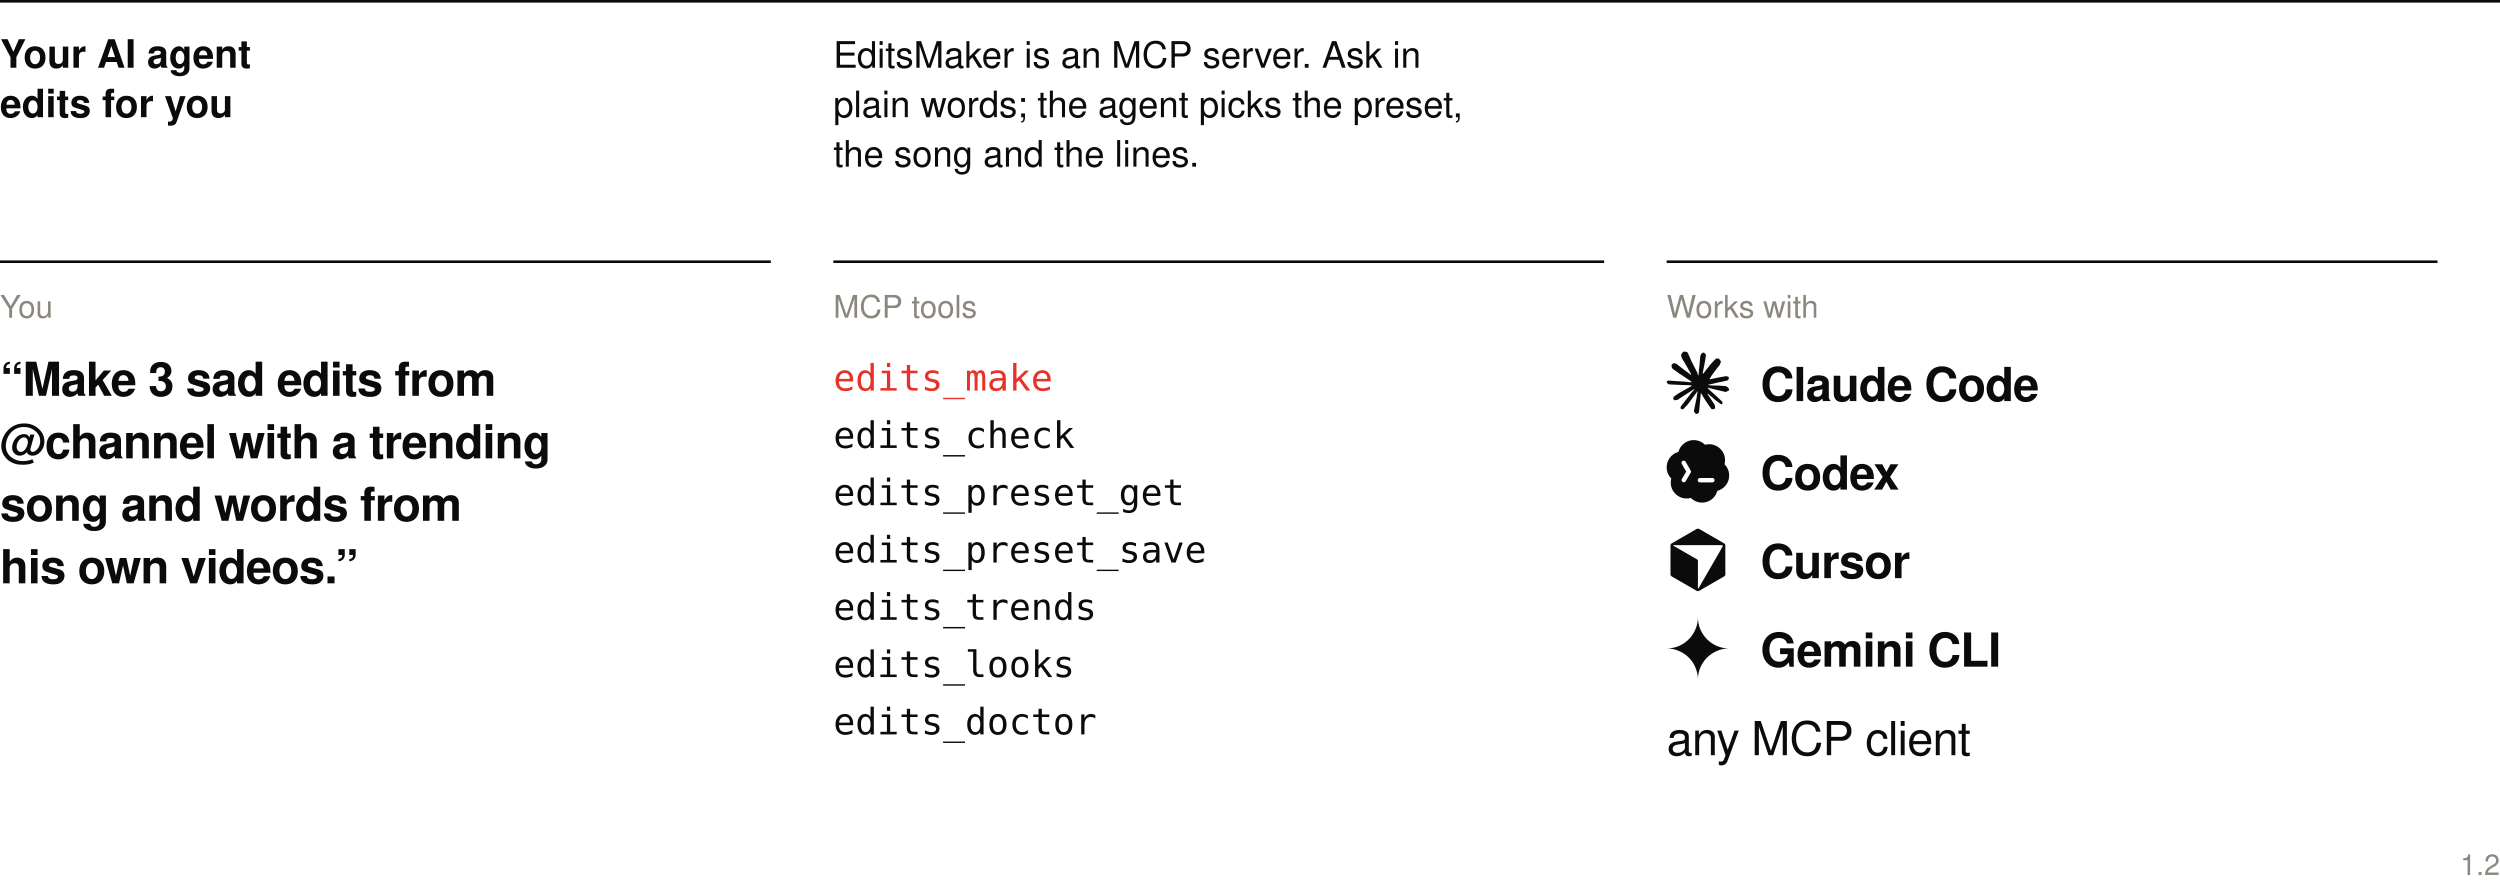
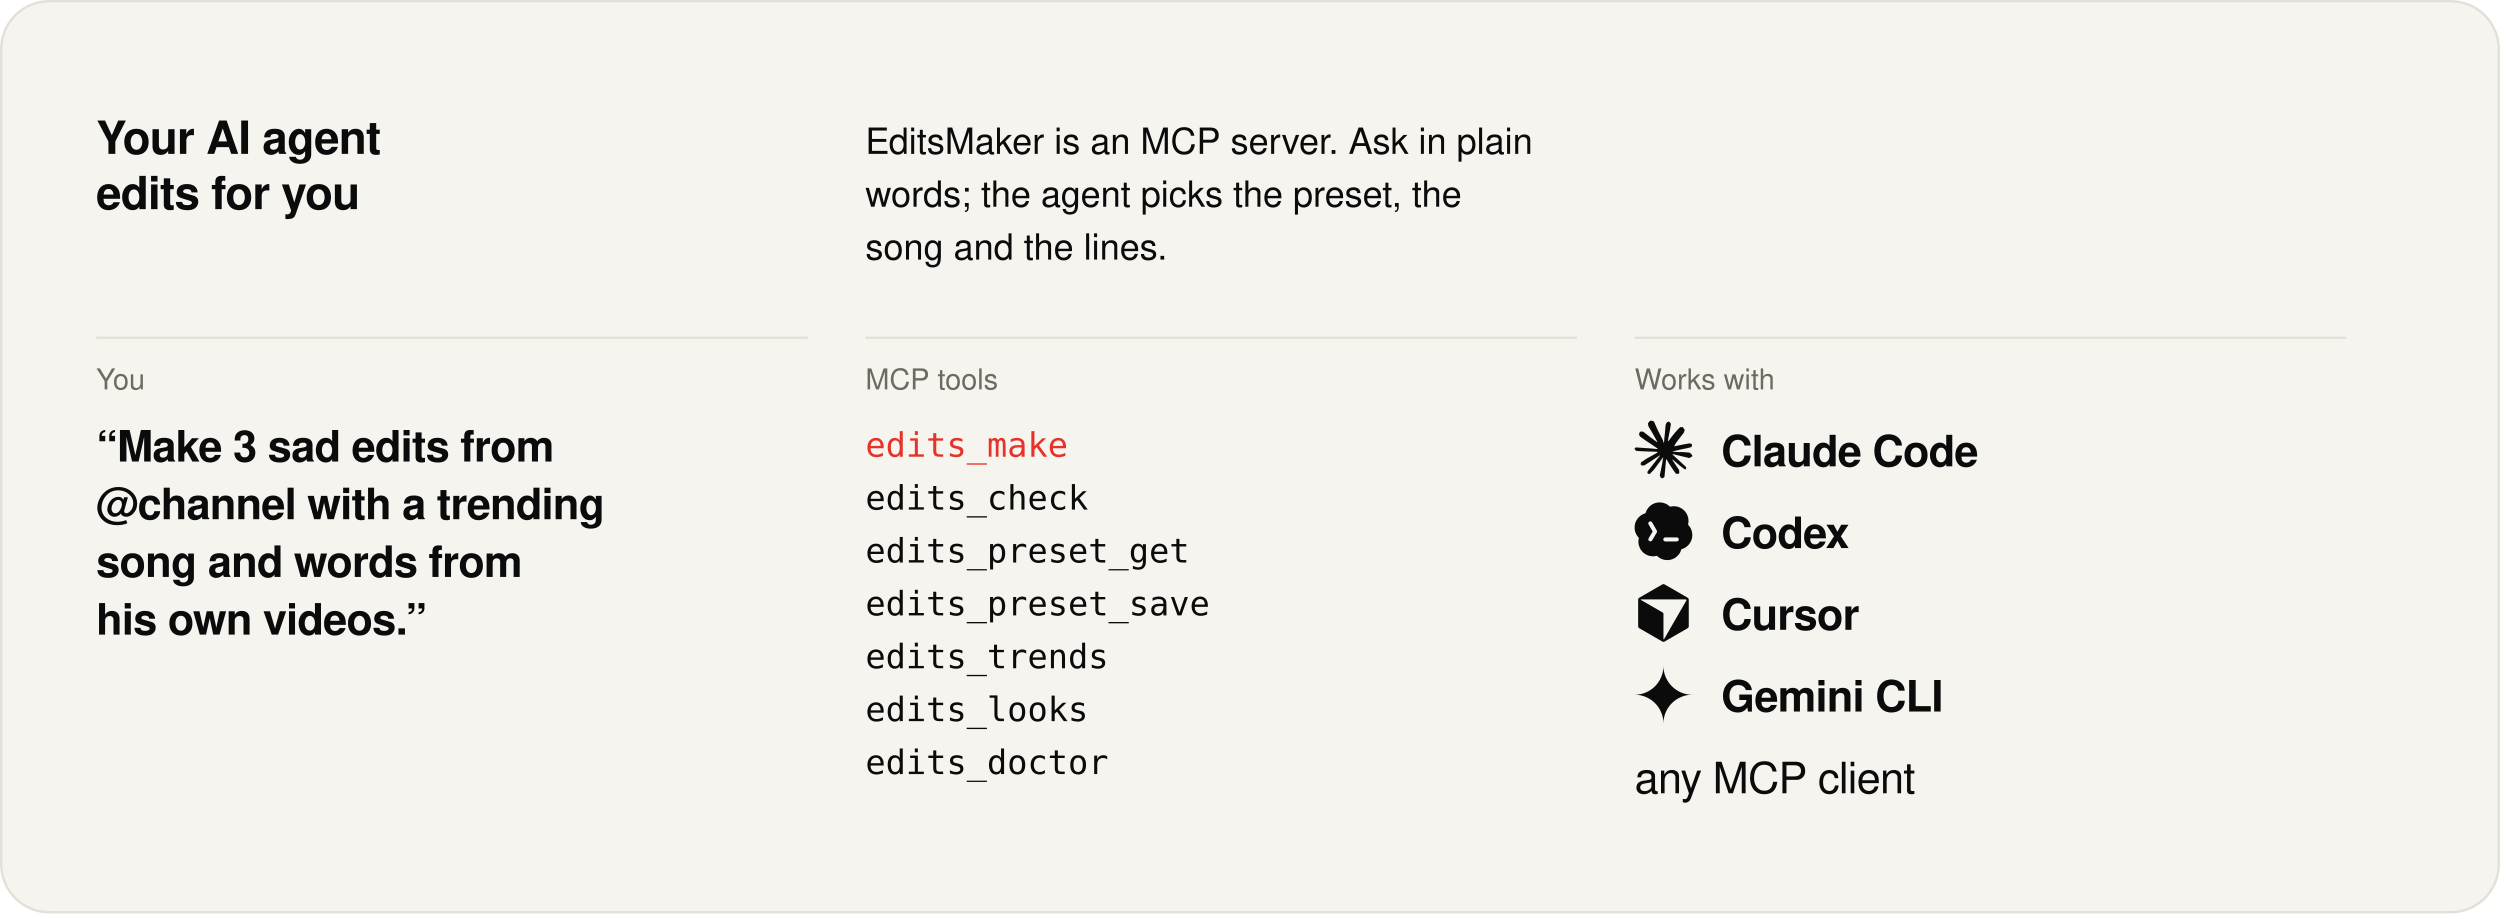
- <svg xmlns="http://www.w3.org/2000/svg" width="960" height="340" viewBox="0 0 960 340" role="img" aria-label="Your AI agent edits for you: EditsMaker is an MCP server for Claude Code, Codex, Cursor, Gemini CLI and any MCP client">
-   <line x1="0" y1="0.5" x2="960" y2="0.5" stroke="#0B0B0C" stroke-width="1" />
-   <text x="0" y="26" font-family="Helvetica Neue, Helvetica, Arial, Liberation Sans, sans-serif" font-weight="700" font-size="15" fill="#0B0B0C" text-anchor="start" letter-spacing="0">Your AI agent</text>
-   <text x="0" y="45" font-family="Helvetica Neue, Helvetica, Arial, Liberation Sans, sans-serif" font-weight="700" font-size="15" fill="#0B0B0C" text-anchor="start" letter-spacing="0">edits for you</text>
-   <text x="320" y="26" font-family="Helvetica Neue, Helvetica, Arial, Liberation Sans, sans-serif" font-weight="300" font-size="14" fill="#0B0B0C" text-anchor="start" letter-spacing="0">EditsMaker is an MCP server. Ask in</text>
-   <text x="320" y="45" font-family="Helvetica Neue, Helvetica, Arial, Liberation Sans, sans-serif" font-weight="300" font-size="14" fill="#0B0B0C" text-anchor="start" letter-spacing="0">plain words; the agent picks the preset,</text>
-   <text x="320" y="64" font-family="Helvetica Neue, Helvetica, Arial, Liberation Sans, sans-serif" font-weight="300" font-size="14" fill="#0B0B0C" text-anchor="start" letter-spacing="0">the song and the lines.</text>
-   <line x1="0" y1="100.5" x2="296" y2="100.5" stroke="#0B0B0C" stroke-width="1" />
-   <text x="0" y="122" font-family="Helvetica Neue, Helvetica, Arial, Liberation Sans, sans-serif" font-weight="400" font-size="12" fill="#8C877C" text-anchor="start" letter-spacing="0">You</text>
-   <line x1="320" y1="100.5" x2="616" y2="100.5" stroke="#0B0B0C" stroke-width="1" />
-   <text x="320" y="122" font-family="Helvetica Neue, Helvetica, Arial, Liberation Sans, sans-serif" font-weight="400" font-size="12" fill="#8C877C" text-anchor="start" letter-spacing="0">MCP tools</text>
-   <line x1="640" y1="100.5" x2="936" y2="100.5" stroke="#0B0B0C" stroke-width="1" />
-   <text x="640" y="122" font-family="Helvetica Neue, Helvetica, Arial, Liberation Sans, sans-serif" font-weight="400" font-size="12" fill="#8C877C" text-anchor="start" letter-spacing="0">Works with</text>
-   <text x="0" y="152" font-family="Helvetica Neue, Helvetica, Arial, Liberation Sans, sans-serif" font-weight="700" font-size="18" fill="#0B0B0C" text-anchor="start" letter-spacing="-0.3">“Make 3 sad edits from</text>
-   <text x="0" y="176" font-family="Helvetica Neue, Helvetica, Arial, Liberation Sans, sans-serif" font-weight="700" font-size="18" fill="#0B0B0C" text-anchor="start" letter-spacing="-0.3">@channel with a trending</text>
-   <text x="0" y="200" font-family="Helvetica Neue, Helvetica, Arial, Liberation Sans, sans-serif" font-weight="700" font-size="18" fill="#0B0B0C" text-anchor="start" letter-spacing="-0.3">song and words from</text>
-   <text x="0" y="224" font-family="Helvetica Neue, Helvetica, Arial, Liberation Sans, sans-serif" font-weight="700" font-size="18" fill="#0B0B0C" text-anchor="start" letter-spacing="-0.3">his own videos.”</text>
-   <text x="320" y="150" font-family="ui-monospace, JetBrains Mono, SF Mono, Menlo, monospace" font-weight="400" font-size="14" fill="#E5332A" text-anchor="start" letter-spacing="0">edits_make</text>
-   <text x="320" y="172" font-family="ui-monospace, JetBrains Mono, SF Mono, Menlo, monospace" font-weight="400" font-size="14" fill="#0B0B0C" text-anchor="start" letter-spacing="0">edits_check</text>
-   <text x="320" y="194" font-family="ui-monospace, JetBrains Mono, SF Mono, Menlo, monospace" font-weight="400" font-size="14" fill="#0B0B0C" text-anchor="start" letter-spacing="0">edits_preset_get</text>
-   <text x="320" y="216" font-family="ui-monospace, JetBrains Mono, SF Mono, Menlo, monospace" font-weight="400" font-size="14" fill="#0B0B0C" text-anchor="start" letter-spacing="0">edits_preset_save</text>
-   <text x="320" y="238" font-family="ui-monospace, JetBrains Mono, SF Mono, Menlo, monospace" font-weight="400" font-size="14" fill="#0B0B0C" text-anchor="start" letter-spacing="0">edits_trends</text>
-   <text x="320" y="260" font-family="ui-monospace, JetBrains Mono, SF Mono, Menlo, monospace" font-weight="400" font-size="14" fill="#0B0B0C" text-anchor="start" letter-spacing="0">edits_looks</text>
-   <text x="320" y="282" font-family="ui-monospace, JetBrains Mono, SF Mono, Menlo, monospace" font-weight="400" font-size="14" fill="#0B0B0C" text-anchor="start" letter-spacing="0">edits_doctor</text>
-   <path transform="translate(640,135) scale(1)" d="m4.714 15.956 4.717-2.647.079-.231-.079-.128h-.231l-.789-.049-2.696-.073-2.337-.097-2.265-.121-.571-.121-.534-.704.055-.352.48-.322.686.061 1.518.103 2.277.158 1.651.097 2.447.255h.389l.055-.158-.134-.097-.103-.097L6.973 9.836l-2.55-1.688-1.336-.971-.723-.492-.364-.461-.158-1.008.656-.723.88.061.225.061.892.686 1.906 1.475 2.489 1.834.364.303.146-.103.018-.073-.164-.273-1.354-2.447-1.445-2.489-.643-1.032-.17-.619c-.061-.255-.103-.467-.103-.729L6.287.134 6.7 0l.996.134.419.364.619 1.415 1.002 2.228 1.554 3.03.455.898.243.832.091.255h.158v-.146l.128-1.706.237-2.095.231-2.696.079-.759.376-.911.747-.492.583.279.48.686-.067.443-.285 1.852-.559 2.902-.364 1.943h.212l.243-.243.984-1.305 1.651-2.064.729-.82.85-.905.546-.431h1.032l.759 1.129-.34 1.166-1.062 1.348-.88 1.141-1.263 1.7-.789 1.36.073.109.188-.018 2.853-.607 1.542-.279 1.84-.316.832.389.091.395-.328.807-1.967.486-2.307.461-3.436.814-.043.03.049.061 1.548.146.662.036h1.621l3.018.225.789.522.474.638-.079.486-1.214.619-1.639-.389-3.825-.911-1.311-.328h-.182v.109l1.093 1.069 2.003 1.809 2.507 2.331.128.577-.322.455-.34-.049-2.204-1.657-.85-.747-1.925-1.621h-.128v.17l.443.65 2.344 3.521.121 1.081-.17.352-.607.212-.668-.121-1.372-1.925L14.38 17.959l-1.141-1.943-.14.079-.674 7.255-.316.37-.729.279-.607-.461-.322-.747.322-1.475.389-1.925.316-1.53.285-1.9.17-.631-.012-.043-.14.018-1.433 1.967-2.18 2.945-1.724 1.846-.413.164-.716-.37.067-.662.401-.589 2.386-3.036 1.439-1.882.929-1.087-.006-.158h-.055l-6.338 4.116-1.129.146-.486-.455.061-.747.231-.243 1.906-1.311Z" fill="#0B0B0C" fill-rule="evenodd" />
-   <text x="676" y="154" font-family="Helvetica Neue, Helvetica, Arial, Liberation Sans, sans-serif" font-weight="700" font-size="18" fill="#0B0B0C" text-anchor="start" letter-spacing="-0.3">Claude Code</text>
-   <path transform="translate(640,169) scale(1)" d="M8.086.457a6.105 6.105 0 013.046-.415c1.333.153 2.521.72 3.564 1.7a.117.117 0 00.107.029c1.408-.346 2.762-.224 4.061.366l.063.03.154.076c1.357.703 2.33 1.77 2.918 3.198.278.679.418 1.388.421 2.126a5.655 5.655 0 01-.18 1.631.167.167 0 00.04.155 5.982 5.982 0 011.578 2.891c.385 1.901-.01 3.615-1.183 5.14l-.182.22a6.063 6.063 0 01-2.934 1.851.162.162 0 00-.108.102c-.255.736-.511 1.364-.987 1.992-1.199 1.582-2.962 2.462-4.948 2.451-1.583-.008-2.986-.587-4.21-1.736a.145.145 0 00-.14-.032c-.518.167-1.04.191-1.604.185a5.924 5.924 0 01-2.595-.622 6.058 6.058 0 01-2.146-1.781c-.203-.269-.404-.522-.551-.821a7.74 7.74 0 01-.495-1.283 6.11 6.11 0 01-.017-3.064.166.166 0 00.008-.074.115.115 0 00-.037-.064 5.958 5.958 0 01-1.38-2.202 5.196 5.196 0 01-.333-1.589 6.915 6.915 0 01.188-2.132c.45-1.484 1.309-2.648 2.577-3.493.282-.188.55-.334.802-.438.286-.12.573-.22.861-.304a.129.129 0 00.087-.087A6.016 6.016 0 015.635 2.31C6.315 1.464 7.132.846 8.086.457zm-.804 7.85a.848.848 0 00-1.473.842l1.694 2.965-1.688 2.848a.849.849 0 001.46.864l1.94-3.272a.849.849 0 00.007-.854l-1.94-3.393zm5.446 6.24a.849.849 0 000 1.695h4.848a.849.849 0 000-1.696h-4.848z" fill="#0B0B0C" fill-rule="evenodd" />
-   <text x="676" y="188" font-family="Helvetica Neue, Helvetica, Arial, Liberation Sans, sans-serif" font-weight="700" font-size="18" fill="#0B0B0C" text-anchor="start" letter-spacing="-0.3">Codex</text>
-   <path transform="translate(640,203) scale(1)" d="M11.503.131 1.891 5.678a.84.84 0 0 0-.42.726v11.188c0 .3.162.575.42.724l9.609 5.55a1 1 0 0 0 .998 0l9.61-5.55a.84.84 0 0 0 .42-.724V6.404a.84.84 0 0 0-.42-.726L12.497.131a1.01 1.01 0 0 0-.996 0M2.657 6.338h18.55c.263 0 .43.287.297.515L12.23 22.918c-.062.107-.229.064-.229-.06V12.335a.59.59 0 0 0-.295-.51l-9.11-5.257c-.109-.063-.064-.23.061-.23" fill="#0B0B0C" fill-rule="evenodd" />
-   <text x="676" y="222" font-family="Helvetica Neue, Helvetica, Arial, Liberation Sans, sans-serif" font-weight="700" font-size="18" fill="#0B0B0C" text-anchor="start" letter-spacing="-0.3">Cursor</text>
-   <path transform="translate(640,237) scale(1)" d="M11.04 19.32Q12 21.51 12 24q0-2.49.93-4.68.96-2.19 2.58-3.81t3.81-2.55Q21.51 12 24 12q-2.49 0-4.68-.93a12.3 12.3 0 0 1-3.81-2.58 12.3 12.3 0 0 1-2.58-3.81Q12 2.49 12 0q0 2.49-.96 4.68-.93 2.19-2.55 3.81a12.3 12.3 0 0 1-3.81 2.58Q2.49 12 0 12q2.49 0 4.68.96 2.19.93 3.81 2.55t2.55 3.81" fill="#0B0B0C" fill-rule="evenodd" />
-   <text x="676" y="256" font-family="Helvetica Neue, Helvetica, Arial, Liberation Sans, sans-serif" font-weight="700" font-size="18" fill="#0B0B0C" text-anchor="start" letter-spacing="-0.3">Gemini CLI</text>
-   <text x="640" y="290" font-family="Helvetica Neue, Helvetica, Arial, Liberation Sans, sans-serif" font-weight="300" font-size="18" fill="#0B0B0C" text-anchor="start" letter-spacing="-0.3">any MCP client</text>
-   <text x="960" y="336" font-family="Helvetica Neue, Helvetica, Arial, Liberation Sans, sans-serif" font-weight="400" font-size="11" fill="#8C877C" text-anchor="end" letter-spacing="0">1.2</text>
+ <svg xmlns="http://www.w3.org/2000/svg" width="1040" height="380" viewBox="0 0 1040 380" role="img" aria-label="Your AI agent edits for you: EditsMaker is an MCP server for Claude Code, Codex, Cursor, Gemini CLI and any MCP client">
+   <rect x="0.5" y="0.5" width="1039" height="379" rx="20" fill="#F6F4EF" stroke="#E4E0D7" />
+   <g transform="translate(40,40)">
+     <text x="0" y="24" font-family="Helvetica Neue, Helvetica, Arial, Liberation Sans, sans-serif" font-weight="700" font-size="19" fill="#0B0B0C" text-anchor="start" letter-spacing="-0.3">Your AI agent</text>
+     <text x="0" y="47" font-family="Helvetica Neue, Helvetica, Arial, Liberation Sans, sans-serif" font-weight="700" font-size="19" fill="#0B0B0C" text-anchor="start" letter-spacing="-0.3">edits for you</text>
+     <text x="320" y="24" font-family="Helvetica Neue, Helvetica, Arial, Liberation Sans, sans-serif" font-weight="300" font-size="15" fill="#0B0B0C" text-anchor="start" letter-spacing="0">EditsMaker is an MCP server. Ask in plain</text>
+     <text x="320" y="46" font-family="Helvetica Neue, Helvetica, Arial, Liberation Sans, sans-serif" font-weight="300" font-size="15" fill="#0B0B0C" text-anchor="start" letter-spacing="0">words; the agent picks the preset, the</text>
+     <text x="320" y="68" font-family="Helvetica Neue, Helvetica, Arial, Liberation Sans, sans-serif" font-weight="300" font-size="15" fill="#0B0B0C" text-anchor="start" letter-spacing="0">song and the lines.</text>
+     <line x1="0" y1="100.5" x2="296" y2="100.5" stroke="#E4E0D7" stroke-width="1" />
+     <text x="0" y="122" font-family="Helvetica Neue, Helvetica, Arial, Liberation Sans, sans-serif" font-weight="400" font-size="12" fill="#6F6A60" text-anchor="start" letter-spacing="0">You</text>
+     <line x1="320" y1="100.5" x2="616" y2="100.5" stroke="#E4E0D7" stroke-width="1" />
+     <text x="320" y="122" font-family="Helvetica Neue, Helvetica, Arial, Liberation Sans, sans-serif" font-weight="400" font-size="12" fill="#6F6A60" text-anchor="start" letter-spacing="0">MCP tools</text>
+     <line x1="640" y1="100.5" x2="936" y2="100.5" stroke="#E4E0D7" stroke-width="1" />
+     <text x="640" y="122" font-family="Helvetica Neue, Helvetica, Arial, Liberation Sans, sans-serif" font-weight="400" font-size="12" fill="#6F6A60" text-anchor="start" letter-spacing="0">Works with</text>
+     <text x="0" y="152" font-family="Helvetica Neue, Helvetica, Arial, Liberation Sans, sans-serif" font-weight="700" font-size="18" fill="#0B0B0C" text-anchor="start" letter-spacing="-0.3">“Make 3 sad edits from</text>
+     <text x="0" y="176" font-family="Helvetica Neue, Helvetica, Arial, Liberation Sans, sans-serif" font-weight="700" font-size="18" fill="#0B0B0C" text-anchor="start" letter-spacing="-0.3">@channel with a trending</text>
+     <text x="0" y="200" font-family="Helvetica Neue, Helvetica, Arial, Liberation Sans, sans-serif" font-weight="700" font-size="18" fill="#0B0B0C" text-anchor="start" letter-spacing="-0.3">song and words from</text>
+     <text x="0" y="224" font-family="Helvetica Neue, Helvetica, Arial, Liberation Sans, sans-serif" font-weight="700" font-size="18" fill="#0B0B0C" text-anchor="start" letter-spacing="-0.3">his own videos.”</text>
+     <text x="320" y="150" font-family="ui-monospace, JetBrains Mono, SF Mono, Menlo, monospace" font-weight="400" font-size="14" fill="#E5332A" text-anchor="start" letter-spacing="0">edits_make</text>
+     <text x="320" y="172" font-family="ui-monospace, JetBrains Mono, SF Mono, Menlo, monospace" font-weight="400" font-size="14" fill="#0B0B0C" text-anchor="start" letter-spacing="0">edits_check</text>
+     <text x="320" y="194" font-family="ui-monospace, JetBrains Mono, SF Mono, Menlo, monospace" font-weight="400" font-size="14" fill="#0B0B0C" text-anchor="start" letter-spacing="0">edits_preset_get</text>
+     <text x="320" y="216" font-family="ui-monospace, JetBrains Mono, SF Mono, Menlo, monospace" font-weight="400" font-size="14" fill="#0B0B0C" text-anchor="start" letter-spacing="0">edits_preset_save</text>
+     <text x="320" y="238" font-family="ui-monospace, JetBrains Mono, SF Mono, Menlo, monospace" font-weight="400" font-size="14" fill="#0B0B0C" text-anchor="start" letter-spacing="0">edits_trends</text>
+     <text x="320" y="260" font-family="ui-monospace, JetBrains Mono, SF Mono, Menlo, monospace" font-weight="400" font-size="14" fill="#0B0B0C" text-anchor="start" letter-spacing="0">edits_looks</text>
+     <text x="320" y="282" font-family="ui-monospace, JetBrains Mono, SF Mono, Menlo, monospace" font-weight="400" font-size="14" fill="#0B0B0C" text-anchor="start" letter-spacing="0">edits_doctor</text>
+     <path transform="translate(640,135) scale(1)" d="m4.714 15.956 4.717-2.647.079-.231-.079-.128h-.231l-.789-.049-2.696-.073-2.337-.097-2.265-.121-.571-.121-.534-.704.055-.352.48-.322.686.061 1.518.103 2.277.158 1.651.097 2.447.255h.389l.055-.158-.134-.097-.103-.097L6.973 9.836l-2.55-1.688-1.336-.971-.723-.492-.364-.461-.158-1.008.656-.723.88.061.225.061.892.686 1.906 1.475 2.489 1.834.364.303.146-.103.018-.073-.164-.273-1.354-2.447-1.445-2.489-.643-1.032-.17-.619c-.061-.255-.103-.467-.103-.729L6.287.134 6.7 0l.996.134.419.364.619 1.415 1.002 2.228 1.554 3.03.455.898.243.832.091.255h.158v-.146l.128-1.706.237-2.095.231-2.696.079-.759.376-.911.747-.492.583.279.48.686-.067.443-.285 1.852-.559 2.902-.364 1.943h.212l.243-.243.984-1.305 1.651-2.064.729-.82.85-.905.546-.431h1.032l.759 1.129-.34 1.166-1.062 1.348-.88 1.141-1.263 1.7-.789 1.36.073.109.188-.018 2.853-.607 1.542-.279 1.84-.316.832.389.091.395-.328.807-1.967.486-2.307.461-3.436.814-.043.03.049.061 1.548.146.662.036h1.621l3.018.225.789.522.474.638-.079.486-1.214.619-1.639-.389-3.825-.911-1.311-.328h-.182v.109l1.093 1.069 2.003 1.809 2.507 2.331.128.577-.322.455-.34-.049-2.204-1.657-.85-.747-1.925-1.621h-.128v.17l.443.65 2.344 3.521.121 1.081-.17.352-.607.212-.668-.121-1.372-1.925L14.38 17.959l-1.141-1.943-.14.079-.674 7.255-.316.37-.729.279-.607-.461-.322-.747.322-1.475.389-1.925.316-1.53.285-1.9.17-.631-.012-.043-.14.018-1.433 1.967-2.18 2.945-1.724 1.846-.413.164-.716-.37.067-.662.401-.589 2.386-3.036 1.439-1.882.929-1.087-.006-.158h-.055l-6.338 4.116-1.129.146-.486-.455.061-.747.231-.243 1.906-1.311Z" fill="#0B0B0C" fill-rule="evenodd" />
+     <text x="676" y="154" font-family="Helvetica Neue, Helvetica, Arial, Liberation Sans, sans-serif" font-weight="700" font-size="18" fill="#0B0B0C" text-anchor="start" letter-spacing="-0.3">Claude Code</text>
+     <path transform="translate(640,169) scale(1)" d="M8.086.457a6.105 6.105 0 013.046-.415c1.333.153 2.521.72 3.564 1.7a.117.117 0 00.107.029c1.408-.346 2.762-.224 4.061.366l.063.03.154.076c1.357.703 2.33 1.77 2.918 3.198.278.679.418 1.388.421 2.126a5.655 5.655 0 01-.18 1.631.167.167 0 00.04.155 5.982 5.982 0 011.578 2.891c.385 1.901-.01 3.615-1.183 5.14l-.182.22a6.063 6.063 0 01-2.934 1.851.162.162 0 00-.108.102c-.255.736-.511 1.364-.987 1.992-1.199 1.582-2.962 2.462-4.948 2.451-1.583-.008-2.986-.587-4.21-1.736a.145.145 0 00-.14-.032c-.518.167-1.04.191-1.604.185a5.924 5.924 0 01-2.595-.622 6.058 6.058 0 01-2.146-1.781c-.203-.269-.404-.522-.551-.821a7.74 7.74 0 01-.495-1.283 6.11 6.11 0 01-.017-3.064.166.166 0 00.008-.074.115.115 0 00-.037-.064 5.958 5.958 0 01-1.38-2.202 5.196 5.196 0 01-.333-1.589 6.915 6.915 0 01.188-2.132c.45-1.484 1.309-2.648 2.577-3.493.282-.188.55-.334.802-.438.286-.12.573-.22.861-.304a.129.129 0 00.087-.087A6.016 6.016 0 015.635 2.31C6.315 1.464 7.132.846 8.086.457zm-.804 7.85a.848.848 0 00-1.473.842l1.694 2.965-1.688 2.848a.849.849 0 001.46.864l1.94-3.272a.849.849 0 00.007-.854l-1.94-3.393zm5.446 6.24a.849.849 0 000 1.695h4.848a.849.849 0 000-1.696h-4.848z" fill="#0B0B0C" fill-rule="evenodd" />
+     <text x="676" y="188" font-family="Helvetica Neue, Helvetica, Arial, Liberation Sans, sans-serif" font-weight="700" font-size="18" fill="#0B0B0C" text-anchor="start" letter-spacing="-0.3">Codex</text>
+     <path transform="translate(640,203) scale(1)" d="M11.503.131 1.891 5.678a.84.84 0 0 0-.42.726v11.188c0 .3.162.575.42.724l9.609 5.55a1 1 0 0 0 .998 0l9.61-5.55a.84.84 0 0 0 .42-.724V6.404a.84.84 0 0 0-.42-.726L12.497.131a1.01 1.01 0 0 0-.996 0M2.657 6.338h18.55c.263 0 .43.287.297.515L12.23 22.918c-.062.107-.229.064-.229-.06V12.335a.59.59 0 0 0-.295-.51l-9.11-5.257c-.109-.063-.064-.23.061-.23" fill="#0B0B0C" fill-rule="evenodd" />
+     <text x="676" y="222" font-family="Helvetica Neue, Helvetica, Arial, Liberation Sans, sans-serif" font-weight="700" font-size="18" fill="#0B0B0C" text-anchor="start" letter-spacing="-0.3">Cursor</text>
+     <path transform="translate(640,237) scale(1)" d="M11.04 19.32Q12 21.51 12 24q0-2.49.93-4.68.96-2.19 2.58-3.81t3.81-2.55Q21.51 12 24 12q-2.49 0-4.68-.93a12.3 12.3 0 0 1-3.81-2.58 12.3 12.3 0 0 1-2.58-3.81Q12 2.49 12 0q0 2.49-.96 4.68-.93 2.19-2.55 3.81a12.3 12.3 0 0 1-3.81 2.58Q2.49 12 0 12q2.49 0 4.68.96 2.19.93 3.81 2.55t2.55 3.81" fill="#0B0B0C" fill-rule="evenodd" />
+     <text x="676" y="256" font-family="Helvetica Neue, Helvetica, Arial, Liberation Sans, sans-serif" font-weight="700" font-size="18" fill="#0B0B0C" text-anchor="start" letter-spacing="-0.3">Gemini CLI</text>
+     <text x="640" y="290" font-family="Helvetica Neue, Helvetica, Arial, Liberation Sans, sans-serif" font-weight="300" font-size="18" fill="#0B0B0C" text-anchor="start" letter-spacing="-0.3">any MCP client</text>
+   </g>
</svg>
